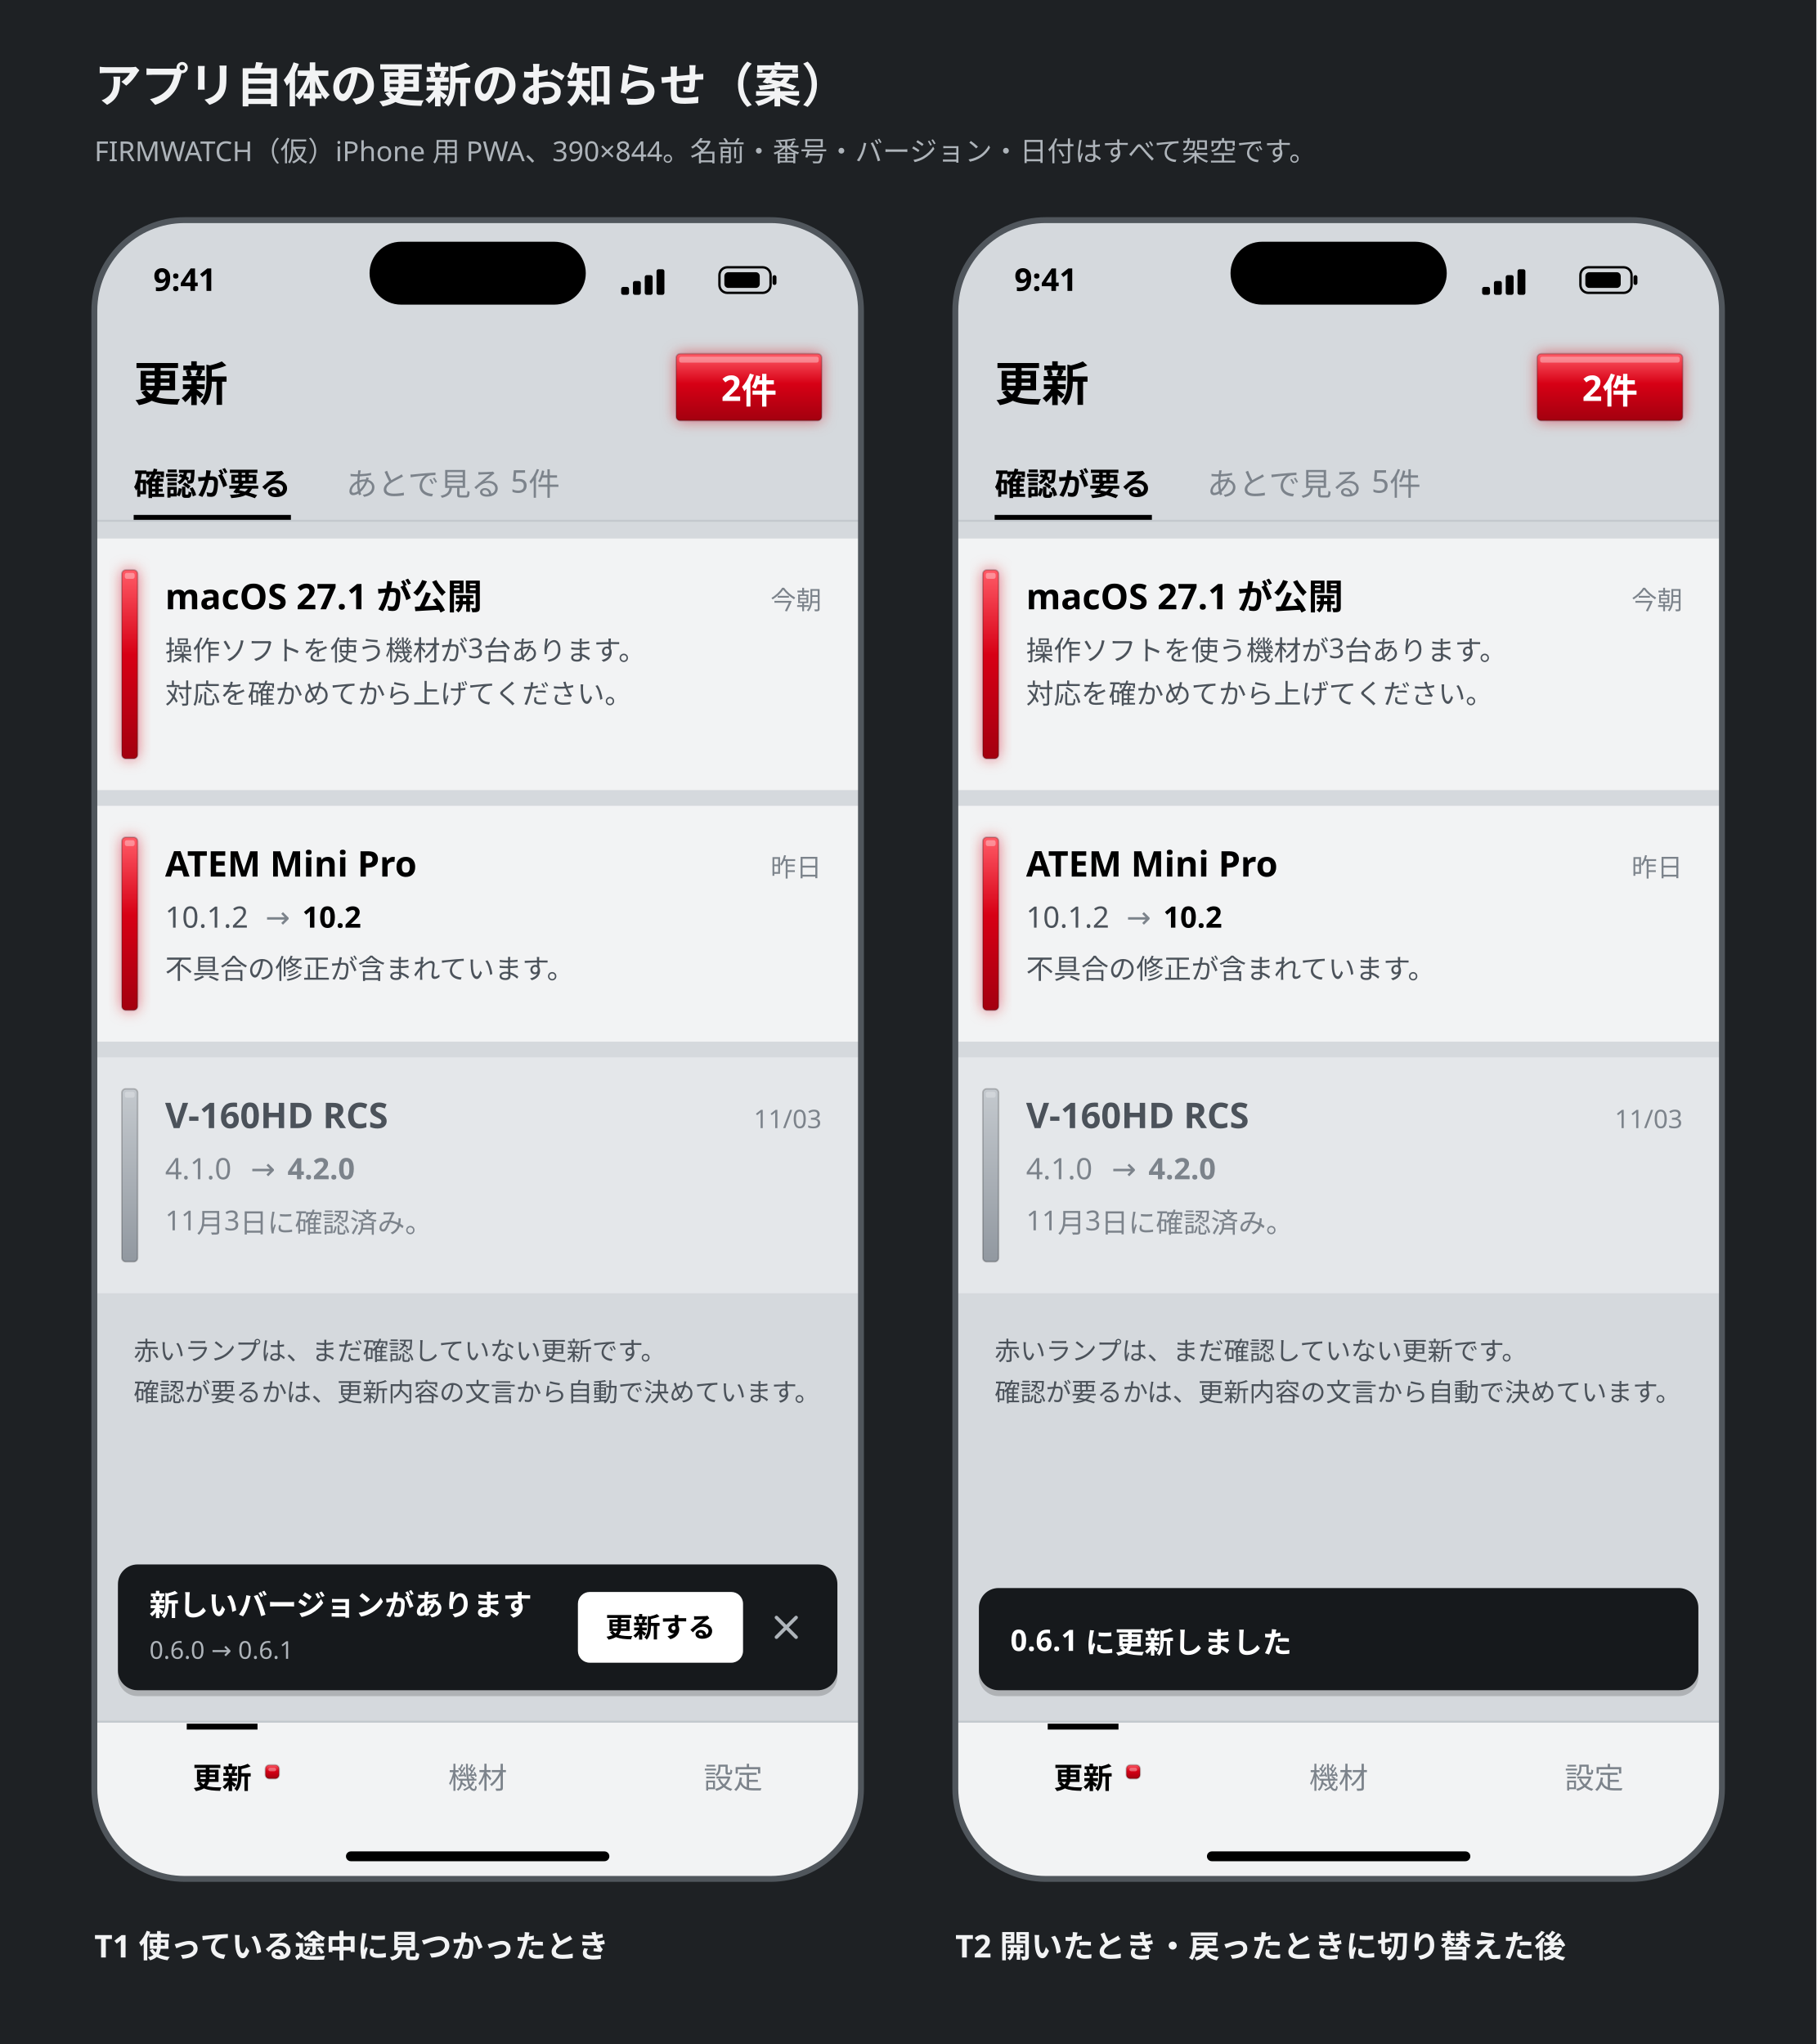
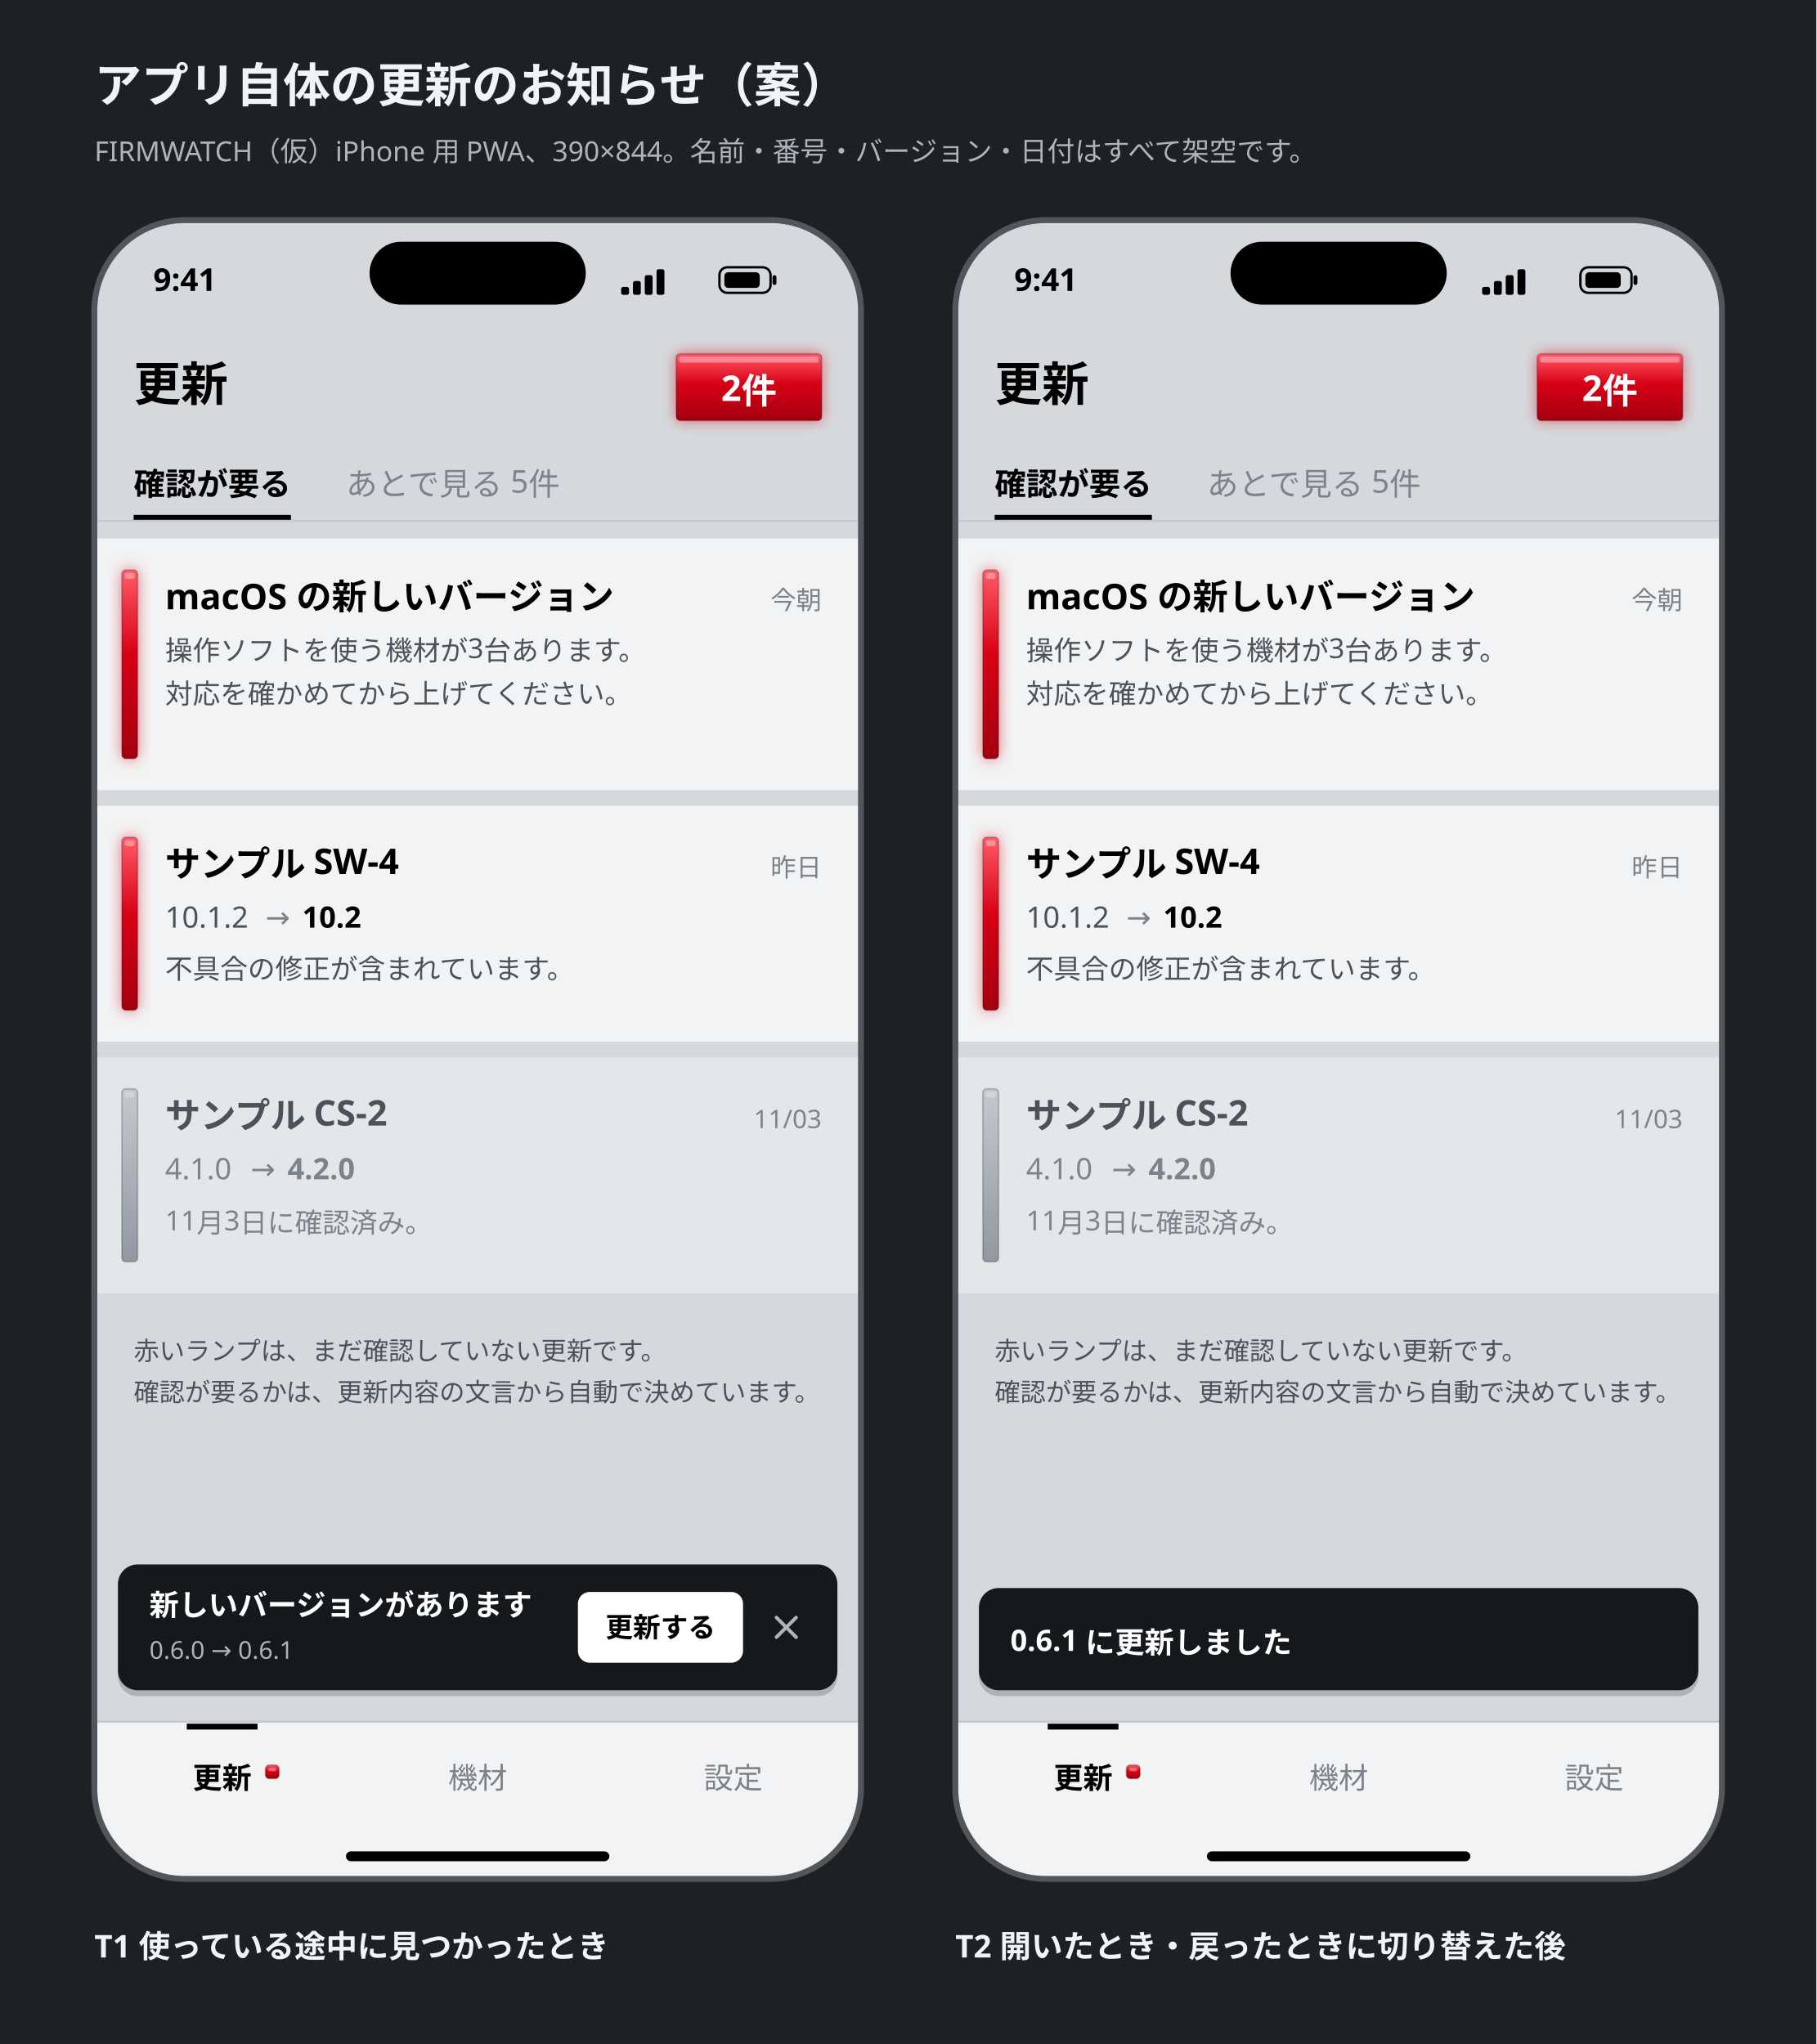
<svg xmlns="http://www.w3.org/2000/svg" width="924" height="1040" viewBox="0 0 924 1040">
  <defs>
    <linearGradient id="litR" x1="0" y1="0" x2="0" y2="1">
      <stop offset="0" stop-color="#FF5A66" />
      <stop offset=".45" stop-color="#D70015" />
      <stop offset="1" stop-color="#A3000F" />
    </linearGradient>
    <linearGradient id="litG" x1="0" y1="0" x2="0" y2="1">
      <stop offset="0" stop-color="#3DD27E" />
      <stop offset=".45" stop-color="#00843D" />
      <stop offset="1" stop-color="#005E2B" />
    </linearGradient>
    <linearGradient id="unlit" x1="0" y1="0" x2="0" y2="1">
      <stop offset="0" stop-color="#C4C9CE" />
      <stop offset="1" stop-color="#9198A0" />
    </linearGradient>
    <filter id="glowR" x="-80%" y="-80%" width="260%" height="260%">
      <feGaussianBlur stdDeviation="3.5" />
    </filter>
  </defs>
  <rect x="0" y="0" width="924" height="1040" rx="0" fill="#1E2124" />
  <text x="48" y="52" font-family="'IBM Plex Sans JP','Noto Sans JP',sans-serif" font-size="24" font-weight="700" fill="#F2F3F4" text-anchor="start">アプリ自体の更新のお知らせ（案）</text>
  <text x="48" y="82" font-family="'IBM Plex Sans JP','Noto Sans JP',sans-serif" font-size="14" font-weight="400" fill="#AEB4BA" text-anchor="start">FIRMWATCH（仮）iPhone 用 PWA、390×844。名前・番号・バージョン・日付はすべて架空です。</text>
  <clipPath id="c0">
    <rect x="0" y="0" width="390" height="844" rx="46" />
  </clipPath>
  <g transform="translate(48,112)">
    <g clip-path="url(#c0)">
      <rect x="0" y="0" width="390" height="844" rx="0" fill="#D5D9DD" />
      <text x="30" y="36" font-family="'IBM Plex Sans JP','Noto Sans JP',sans-serif" font-size="16" font-weight="600" fill="#000000" text-anchor="start">9:41</text>
      <rect x="318" y="24" width="26" height="13" rx="4" fill="none" stroke="#000000" stroke-width="1.2" />
      <rect x="320.5" y="26.5" width="18" height="8" rx="2" fill="#000000" />
      <rect x="345" y="28" width="2" height="5" rx="1" fill="#000000" />
      <rect x="268" y="34" width="4" height="4" rx="1" fill="#000000" />
      <rect x="274" y="31" width="4" height="7" rx="1" fill="#000000" />
      <rect x="280" y="28" width="4" height="10" rx="1" fill="#000000" />
      <rect x="286" y="25" width="4" height="13" rx="1" fill="#000000" />
      <rect x="140" y="11" width="110" height="32" rx="16" fill="#000" />
      <text x="20" y="92" font-family="'IBM Plex Sans JP','Noto Sans JP',sans-serif" font-size="24" font-weight="700" fill="#000000" text-anchor="start">更新</text>
      <rect x="296" y="68" width="74" height="34" rx="2" fill="#D70015" opacity=".55" filter="url(#glowR)" />
      <rect x="296" y="68" width="74" height="34" rx="2" fill="url(#litR)" stroke="#00000033" stroke-width=".8" />
      <rect x="297.5" y="69.5" width="71" height="3" rx="1" fill="#ffffff" opacity="0.35" />
      <text x="333" y="92" font-family="'IBM Plex Sans JP','Noto Sans JP',sans-serif" font-size="18" font-weight="700" fill="#FFFFFF" text-anchor="middle">2件</text>
      <text x="20" y="140" font-family="'IBM Plex Sans JP','Noto Sans JP',sans-serif" font-size="16" font-weight="700" fill="#000000" text-anchor="start">確認が要る</text>
      <rect x="20" y="150" width="80" height="3" rx="0" fill="#000000" />
      <text x="128" y="140" font-family="'IBM Plex Sans JP','Noto Sans JP',sans-serif" font-size="16" font-weight="500" fill="#7C838B" text-anchor="start">あとで見る 5件</text>
      <line x1="0" y1="153" x2="390" y2="153" stroke="#C3C8CD" stroke-width="1" />
      <rect x="0" y="162" width="390" height="128" rx="0" fill="#F2F3F4" />
      <rect x="14" y="178" width="8" height="96" rx="2" fill="#D70015" opacity=".55" filter="url(#glowR)" />
      <rect x="14" y="178" width="8" height="96" rx="2" fill="url(#litR)" stroke="#00000033" stroke-width=".8" />
      <rect x="15.5" y="179.5" width="5" height="3" rx="1" fill="#ffffff" opacity="0.35" />
-       <text x="36" y="198" font-family="'IBM Plex Sans JP','Noto Sans JP',sans-serif" font-size="18" font-weight="700" fill="#000000" text-anchor="start">macOS 27.1 が公開</text>
+       <text x="36" y="198" font-family="'IBM Plex Sans JP','Noto Sans JP',sans-serif" font-size="18" font-weight="700" fill="#000000" text-anchor="start">macOS の新しいバージョン</text>
      <text x="370" y="198" font-family="'IBM Plex Sans JP','Noto Sans JP',sans-serif" font-size="13" font-weight="400" fill="#7C838B" text-anchor="end">今朝</text>
      <text x="36" y="224" font-family="'IBM Plex Sans JP','Noto Sans JP',sans-serif" font-size="14" font-weight="400" fill="#4B525A" text-anchor="start">操作ソフトを使う機材が3台あります。</text>
      <text x="36" y="246" font-family="'IBM Plex Sans JP','Noto Sans JP',sans-serif" font-size="14" font-weight="400" fill="#4B525A" text-anchor="start">対応を確かめてから上げてください。</text>
      <rect x="0" y="298" width="390" height="120" rx="0" fill="#F2F3F4" />
      <rect x="14" y="314" width="8" height="88" rx="2" fill="#D70015" opacity=".55" filter="url(#glowR)" />
      <rect x="14" y="314" width="8" height="88" rx="2" fill="url(#litR)" stroke="#00000033" stroke-width=".8" />
      <rect x="15.5" y="315.5" width="5" height="3" rx="1" fill="#ffffff" opacity="0.35" />
-       <text x="36" y="334" font-family="'IBM Plex Sans JP','Noto Sans JP',sans-serif" font-size="18" font-weight="700" fill="#000000" text-anchor="start">ATEM Mini Pro</text>
+       <text x="36" y="334" font-family="'IBM Plex Sans JP','Noto Sans JP',sans-serif" font-size="18" font-weight="700" fill="#000000" text-anchor="start">サンプル SW-4</text>
      <text x="370" y="334" font-family="'IBM Plex Sans JP','Noto Sans JP',sans-serif" font-size="13" font-weight="400" fill="#7C838B" text-anchor="end">昨日</text>
      <text x="36" y="360" font-family="'IBM Plex Sans JP','Noto Sans JP',sans-serif" font-size="15" font-weight="400" fill="#4B525A" text-anchor="start">10.1.2</text>
      <text x="87.0" y="360" font-family="'IBM Plex Sans JP','Noto Sans JP',sans-serif" font-size="15" font-weight="400" fill="#7C838B" text-anchor="start">→</text>
      <text x="105.75" y="360" font-family="'IBM Plex Sans JP','Noto Sans JP',sans-serif" font-size="15" font-weight="700" fill="#000000" text-anchor="start">10.2</text>
      <text x="36" y="386" font-family="'IBM Plex Sans JP','Noto Sans JP',sans-serif" font-size="14" font-weight="400" fill="#4B525A" text-anchor="start">不具合の修正が含まれています。</text>
      <rect x="0" y="426" width="390" height="120" rx="0" fill="#E4E7EA" />
      <rect x="14" y="442" width="8" height="88" rx="2" fill="url(#unlit)" stroke="#00000033" stroke-width=".8" />
      <rect x="15.5" y="443.5" width="5" height="3" rx="1" fill="#ffffff" opacity="0.25" />
-       <text x="36" y="462" font-family="'IBM Plex Sans JP','Noto Sans JP',sans-serif" font-size="18" font-weight="700" fill="#4B525A" text-anchor="start">V-160HD RCS</text>
+       <text x="36" y="462" font-family="'IBM Plex Sans JP','Noto Sans JP',sans-serif" font-size="18" font-weight="700" fill="#4B525A" text-anchor="start">サンプル CS-2</text>
      <text x="370" y="462" font-family="'IBM Plex Sans JP','Noto Sans JP',sans-serif" font-size="13" font-weight="400" fill="#7C838B" text-anchor="end">11/03</text>
      <text x="36" y="488" font-family="'IBM Plex Sans JP','Noto Sans JP',sans-serif" font-size="15" font-weight="400" fill="#7C838B" text-anchor="start">4.1.0</text>
      <text x="79.5" y="488" font-family="'IBM Plex Sans JP','Noto Sans JP',sans-serif" font-size="15" font-weight="400" fill="#7C838B" text-anchor="start">→</text>
      <text x="98.25" y="488" font-family="'IBM Plex Sans JP','Noto Sans JP',sans-serif" font-size="15" font-weight="700" fill="#7C838B" text-anchor="start">4.2.0</text>
      <text x="36" y="514" font-family="'IBM Plex Sans JP','Noto Sans JP',sans-serif" font-size="14" font-weight="400" fill="#7C838B" text-anchor="start">11月3日に確認済み。</text>
      <text x="20" y="580" font-family="'IBM Plex Sans JP','Noto Sans JP',sans-serif" font-size="13" font-weight="400" fill="#4B525A" text-anchor="start">赤いランプは、まだ確認していない更新です。</text>
      <text x="20" y="601" font-family="'IBM Plex Sans JP','Noto Sans JP',sans-serif" font-size="13" font-weight="400" fill="#4B525A" text-anchor="start">確認が要るかは、更新内容の文言から自動で決めています。</text>
      <rect x="0" y="764" width="390" height="80" rx="0" fill="#F2F3F4" />
      <line x1="0" y1="764" x2="390" y2="764" stroke="#C3C8CD" stroke-width="1" />
      <text x="65" y="798" font-family="'IBM Plex Sans JP','Noto Sans JP',sans-serif" font-size="15" font-weight="700" fill="#000000" text-anchor="middle">更新</text>
      <rect x="47" y="765" width="36" height="3" rx="0" fill="#000000" />
      <rect x="87" y="786" width="7" height="7" rx="2" fill="url(#litR)" stroke="#00000033" stroke-width=".8" />
      <rect x="88.5" y="787.5" width="4" height="1.75" rx="1" fill="#ffffff" opacity="0.35" />
      <text x="195" y="798" font-family="'IBM Plex Sans JP','Noto Sans JP',sans-serif" font-size="15" font-weight="500" fill="#7C838B" text-anchor="middle">機材</text>
      <text x="325" y="798" font-family="'IBM Plex Sans JP','Noto Sans JP',sans-serif" font-size="15" font-weight="500" fill="#7C838B" text-anchor="middle">設定</text>
      <rect x="128" y="830" width="134" height="5" rx="2.5" fill="#000000" />
      <rect x="12" y="687" width="366" height="64" rx="10" fill="#000" opacity=".18" />
      <rect x="12" y="684" width="366" height="64" rx="10" fill="#16191C" />
      <text x="28" y="710" font-family="'IBM Plex Sans JP','Noto Sans JP',sans-serif" font-size="15" font-weight="600" fill="#FFFFFF" text-anchor="start">新しいバージョンがあります</text>
      <text x="28" y="732" font-family="'IBM Plex Sans JP','Noto Sans JP',sans-serif" font-size="12.5" font-weight="400" fill="#AEB4BA" text-anchor="start">0.6.0 → 0.6.1</text>
      <path d="M347 711.0 l10 10 M357 711.0 l-10 10" stroke="#AEB4BA" stroke-width="1.8" stroke-linecap="round" />
      <rect x="246" y="698.0" width="84" height="36" rx="6" fill="#FFFFFF" />
      <text x="288.0" y="721.0" font-family="'IBM Plex Sans JP','Noto Sans JP',sans-serif" font-size="14" font-weight="700" fill="#000000" text-anchor="middle">更新する</text>
    </g>
    <rect x="0" y="0" width="390" height="844" rx="46" fill="none" stroke="#50565C" stroke-width="3" />
  </g>
  <text x="48" y="996" font-family="'IBM Plex Sans JP','Noto Sans JP',sans-serif" font-size="16" font-weight="600" fill="#F2F3F4" text-anchor="start">T1  使っている途中に見つかったとき</text>
  <clipPath id="c1">
    <rect x="0" y="0" width="390" height="844" rx="46" />
  </clipPath>
  <g transform="translate(486,112)">
    <g clip-path="url(#c1)">
      <rect x="0" y="0" width="390" height="844" rx="0" fill="#D5D9DD" />
      <text x="30" y="36" font-family="'IBM Plex Sans JP','Noto Sans JP',sans-serif" font-size="16" font-weight="600" fill="#000000" text-anchor="start">9:41</text>
      <rect x="318" y="24" width="26" height="13" rx="4" fill="none" stroke="#000000" stroke-width="1.2" />
      <rect x="320.5" y="26.5" width="18" height="8" rx="2" fill="#000000" />
      <rect x="345" y="28" width="2" height="5" rx="1" fill="#000000" />
      <rect x="268" y="34" width="4" height="4" rx="1" fill="#000000" />
      <rect x="274" y="31" width="4" height="7" rx="1" fill="#000000" />
      <rect x="280" y="28" width="4" height="10" rx="1" fill="#000000" />
      <rect x="286" y="25" width="4" height="13" rx="1" fill="#000000" />
      <rect x="140" y="11" width="110" height="32" rx="16" fill="#000" />
      <text x="20" y="92" font-family="'IBM Plex Sans JP','Noto Sans JP',sans-serif" font-size="24" font-weight="700" fill="#000000" text-anchor="start">更新</text>
      <rect x="296" y="68" width="74" height="34" rx="2" fill="#D70015" opacity=".55" filter="url(#glowR)" />
      <rect x="296" y="68" width="74" height="34" rx="2" fill="url(#litR)" stroke="#00000033" stroke-width=".8" />
      <rect x="297.5" y="69.5" width="71" height="3" rx="1" fill="#ffffff" opacity="0.35" />
      <text x="333" y="92" font-family="'IBM Plex Sans JP','Noto Sans JP',sans-serif" font-size="18" font-weight="700" fill="#FFFFFF" text-anchor="middle">2件</text>
      <text x="20" y="140" font-family="'IBM Plex Sans JP','Noto Sans JP',sans-serif" font-size="16" font-weight="700" fill="#000000" text-anchor="start">確認が要る</text>
      <rect x="20" y="150" width="80" height="3" rx="0" fill="#000000" />
      <text x="128" y="140" font-family="'IBM Plex Sans JP','Noto Sans JP',sans-serif" font-size="16" font-weight="500" fill="#7C838B" text-anchor="start">あとで見る 5件</text>
      <line x1="0" y1="153" x2="390" y2="153" stroke="#C3C8CD" stroke-width="1" />
      <rect x="0" y="162" width="390" height="128" rx="0" fill="#F2F3F4" />
      <rect x="14" y="178" width="8" height="96" rx="2" fill="#D70015" opacity=".55" filter="url(#glowR)" />
      <rect x="14" y="178" width="8" height="96" rx="2" fill="url(#litR)" stroke="#00000033" stroke-width=".8" />
      <rect x="15.5" y="179.5" width="5" height="3" rx="1" fill="#ffffff" opacity="0.35" />
-       <text x="36" y="198" font-family="'IBM Plex Sans JP','Noto Sans JP',sans-serif" font-size="18" font-weight="700" fill="#000000" text-anchor="start">macOS 27.1 が公開</text>
+       <text x="36" y="198" font-family="'IBM Plex Sans JP','Noto Sans JP',sans-serif" font-size="18" font-weight="700" fill="#000000" text-anchor="start">macOS の新しいバージョン</text>
      <text x="370" y="198" font-family="'IBM Plex Sans JP','Noto Sans JP',sans-serif" font-size="13" font-weight="400" fill="#7C838B" text-anchor="end">今朝</text>
      <text x="36" y="224" font-family="'IBM Plex Sans JP','Noto Sans JP',sans-serif" font-size="14" font-weight="400" fill="#4B525A" text-anchor="start">操作ソフトを使う機材が3台あります。</text>
      <text x="36" y="246" font-family="'IBM Plex Sans JP','Noto Sans JP',sans-serif" font-size="14" font-weight="400" fill="#4B525A" text-anchor="start">対応を確かめてから上げてください。</text>
      <rect x="0" y="298" width="390" height="120" rx="0" fill="#F2F3F4" />
      <rect x="14" y="314" width="8" height="88" rx="2" fill="#D70015" opacity=".55" filter="url(#glowR)" />
      <rect x="14" y="314" width="8" height="88" rx="2" fill="url(#litR)" stroke="#00000033" stroke-width=".8" />
      <rect x="15.5" y="315.5" width="5" height="3" rx="1" fill="#ffffff" opacity="0.35" />
-       <text x="36" y="334" font-family="'IBM Plex Sans JP','Noto Sans JP',sans-serif" font-size="18" font-weight="700" fill="#000000" text-anchor="start">ATEM Mini Pro</text>
+       <text x="36" y="334" font-family="'IBM Plex Sans JP','Noto Sans JP',sans-serif" font-size="18" font-weight="700" fill="#000000" text-anchor="start">サンプル SW-4</text>
      <text x="370" y="334" font-family="'IBM Plex Sans JP','Noto Sans JP',sans-serif" font-size="13" font-weight="400" fill="#7C838B" text-anchor="end">昨日</text>
      <text x="36" y="360" font-family="'IBM Plex Sans JP','Noto Sans JP',sans-serif" font-size="15" font-weight="400" fill="#4B525A" text-anchor="start">10.1.2</text>
      <text x="87.0" y="360" font-family="'IBM Plex Sans JP','Noto Sans JP',sans-serif" font-size="15" font-weight="400" fill="#7C838B" text-anchor="start">→</text>
      <text x="105.75" y="360" font-family="'IBM Plex Sans JP','Noto Sans JP',sans-serif" font-size="15" font-weight="700" fill="#000000" text-anchor="start">10.2</text>
      <text x="36" y="386" font-family="'IBM Plex Sans JP','Noto Sans JP',sans-serif" font-size="14" font-weight="400" fill="#4B525A" text-anchor="start">不具合の修正が含まれています。</text>
      <rect x="0" y="426" width="390" height="120" rx="0" fill="#E4E7EA" />
      <rect x="14" y="442" width="8" height="88" rx="2" fill="url(#unlit)" stroke="#00000033" stroke-width=".8" />
      <rect x="15.5" y="443.5" width="5" height="3" rx="1" fill="#ffffff" opacity="0.25" />
-       <text x="36" y="462" font-family="'IBM Plex Sans JP','Noto Sans JP',sans-serif" font-size="18" font-weight="700" fill="#4B525A" text-anchor="start">V-160HD RCS</text>
+       <text x="36" y="462" font-family="'IBM Plex Sans JP','Noto Sans JP',sans-serif" font-size="18" font-weight="700" fill="#4B525A" text-anchor="start">サンプル CS-2</text>
      <text x="370" y="462" font-family="'IBM Plex Sans JP','Noto Sans JP',sans-serif" font-size="13" font-weight="400" fill="#7C838B" text-anchor="end">11/03</text>
      <text x="36" y="488" font-family="'IBM Plex Sans JP','Noto Sans JP',sans-serif" font-size="15" font-weight="400" fill="#7C838B" text-anchor="start">4.1.0</text>
      <text x="79.5" y="488" font-family="'IBM Plex Sans JP','Noto Sans JP',sans-serif" font-size="15" font-weight="400" fill="#7C838B" text-anchor="start">→</text>
      <text x="98.25" y="488" font-family="'IBM Plex Sans JP','Noto Sans JP',sans-serif" font-size="15" font-weight="700" fill="#7C838B" text-anchor="start">4.2.0</text>
      <text x="36" y="514" font-family="'IBM Plex Sans JP','Noto Sans JP',sans-serif" font-size="14" font-weight="400" fill="#7C838B" text-anchor="start">11月3日に確認済み。</text>
      <text x="20" y="580" font-family="'IBM Plex Sans JP','Noto Sans JP',sans-serif" font-size="13" font-weight="400" fill="#4B525A" text-anchor="start">赤いランプは、まだ確認していない更新です。</text>
      <text x="20" y="601" font-family="'IBM Plex Sans JP','Noto Sans JP',sans-serif" font-size="13" font-weight="400" fill="#4B525A" text-anchor="start">確認が要るかは、更新内容の文言から自動で決めています。</text>
      <rect x="0" y="764" width="390" height="80" rx="0" fill="#F2F3F4" />
      <line x1="0" y1="764" x2="390" y2="764" stroke="#C3C8CD" stroke-width="1" />
      <text x="65" y="798" font-family="'IBM Plex Sans JP','Noto Sans JP',sans-serif" font-size="15" font-weight="700" fill="#000000" text-anchor="middle">更新</text>
      <rect x="47" y="765" width="36" height="3" rx="0" fill="#000000" />
      <rect x="87" y="786" width="7" height="7" rx="2" fill="url(#litR)" stroke="#00000033" stroke-width=".8" />
      <rect x="88.5" y="787.5" width="4" height="1.75" rx="1" fill="#ffffff" opacity="0.35" />
      <text x="195" y="798" font-family="'IBM Plex Sans JP','Noto Sans JP',sans-serif" font-size="15" font-weight="500" fill="#7C838B" text-anchor="middle">機材</text>
      <text x="325" y="798" font-family="'IBM Plex Sans JP','Noto Sans JP',sans-serif" font-size="15" font-weight="500" fill="#7C838B" text-anchor="middle">設定</text>
      <rect x="128" y="830" width="134" height="5" rx="2.5" fill="#000000" />
      <rect x="12" y="699" width="366" height="52" rx="10" fill="#000" opacity=".18" />
      <rect x="12" y="696" width="366" height="52" rx="10" fill="#16191C" />
      <text x="28" y="728" font-family="'IBM Plex Sans JP','Noto Sans JP',sans-serif" font-size="15" font-weight="600" fill="#FFFFFF" text-anchor="start">0.6.1 に更新しました</text>
    </g>
    <rect x="0" y="0" width="390" height="844" rx="46" fill="none" stroke="#50565C" stroke-width="3" />
  </g>
  <text x="486" y="996" font-family="'IBM Plex Sans JP','Noto Sans JP',sans-serif" font-size="16" font-weight="600" fill="#F2F3F4" text-anchor="start">T2  開いたとき・戻ったときに切り替えた後</text>
</svg>
